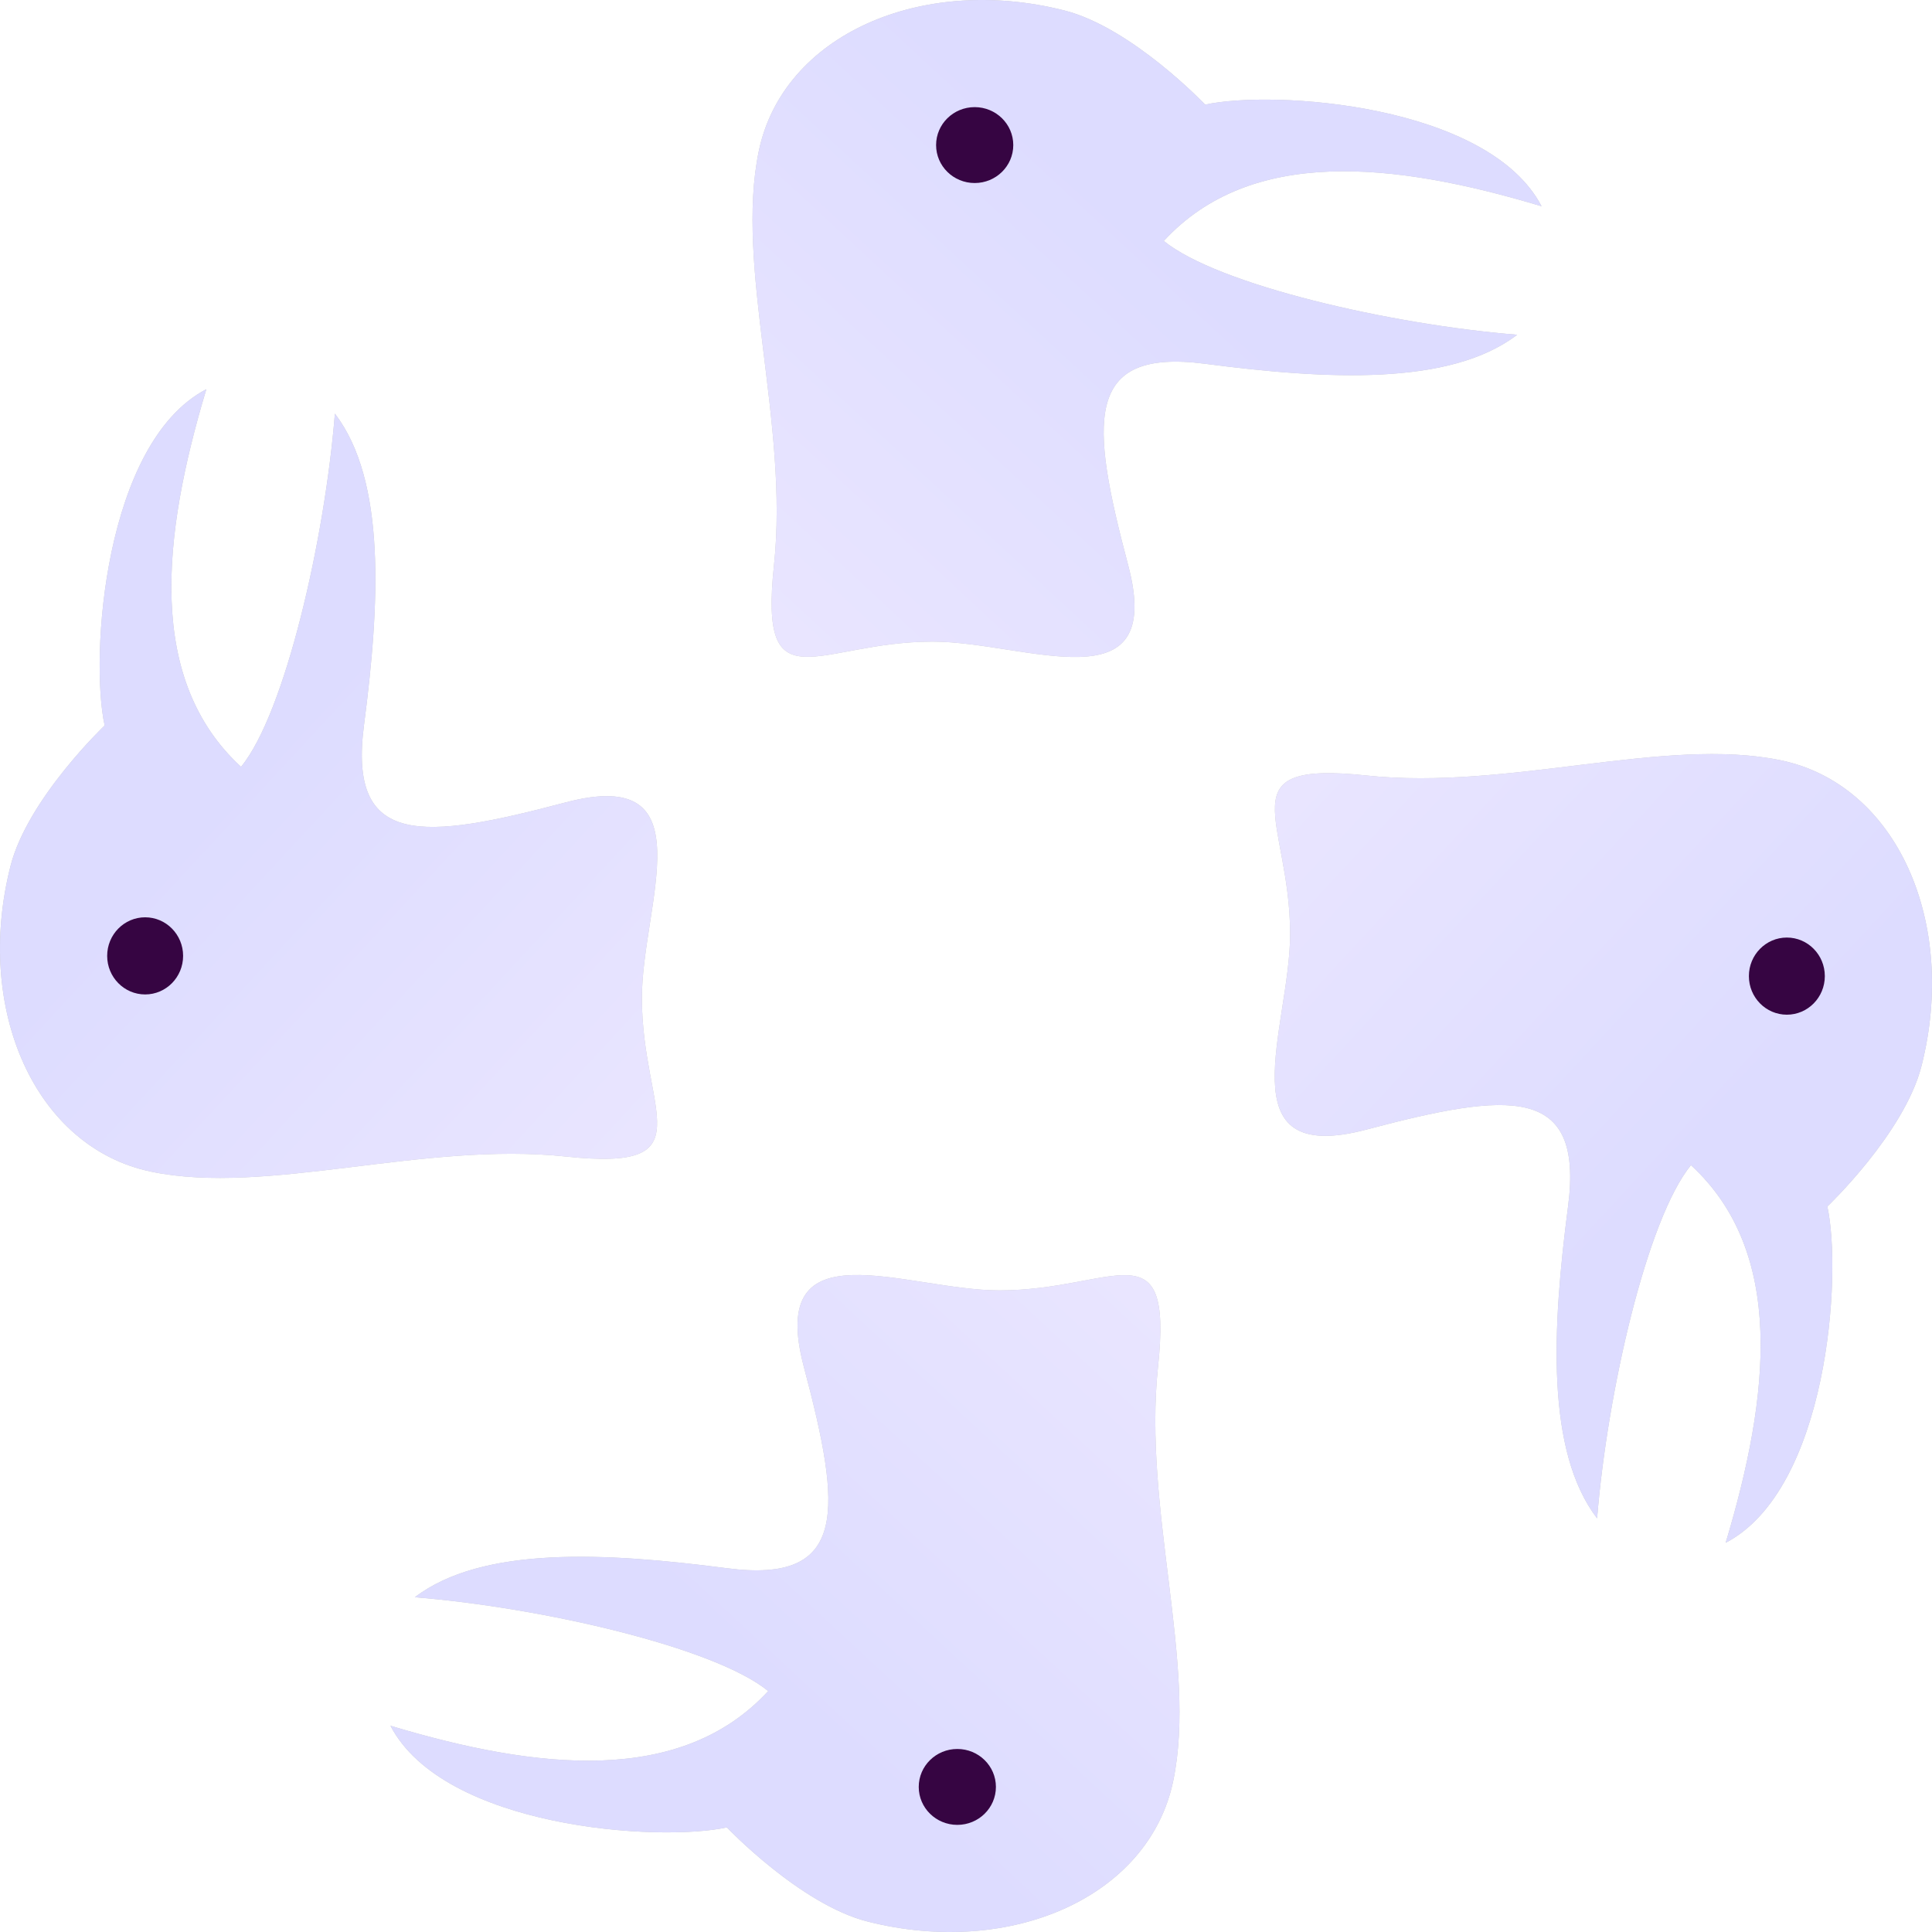
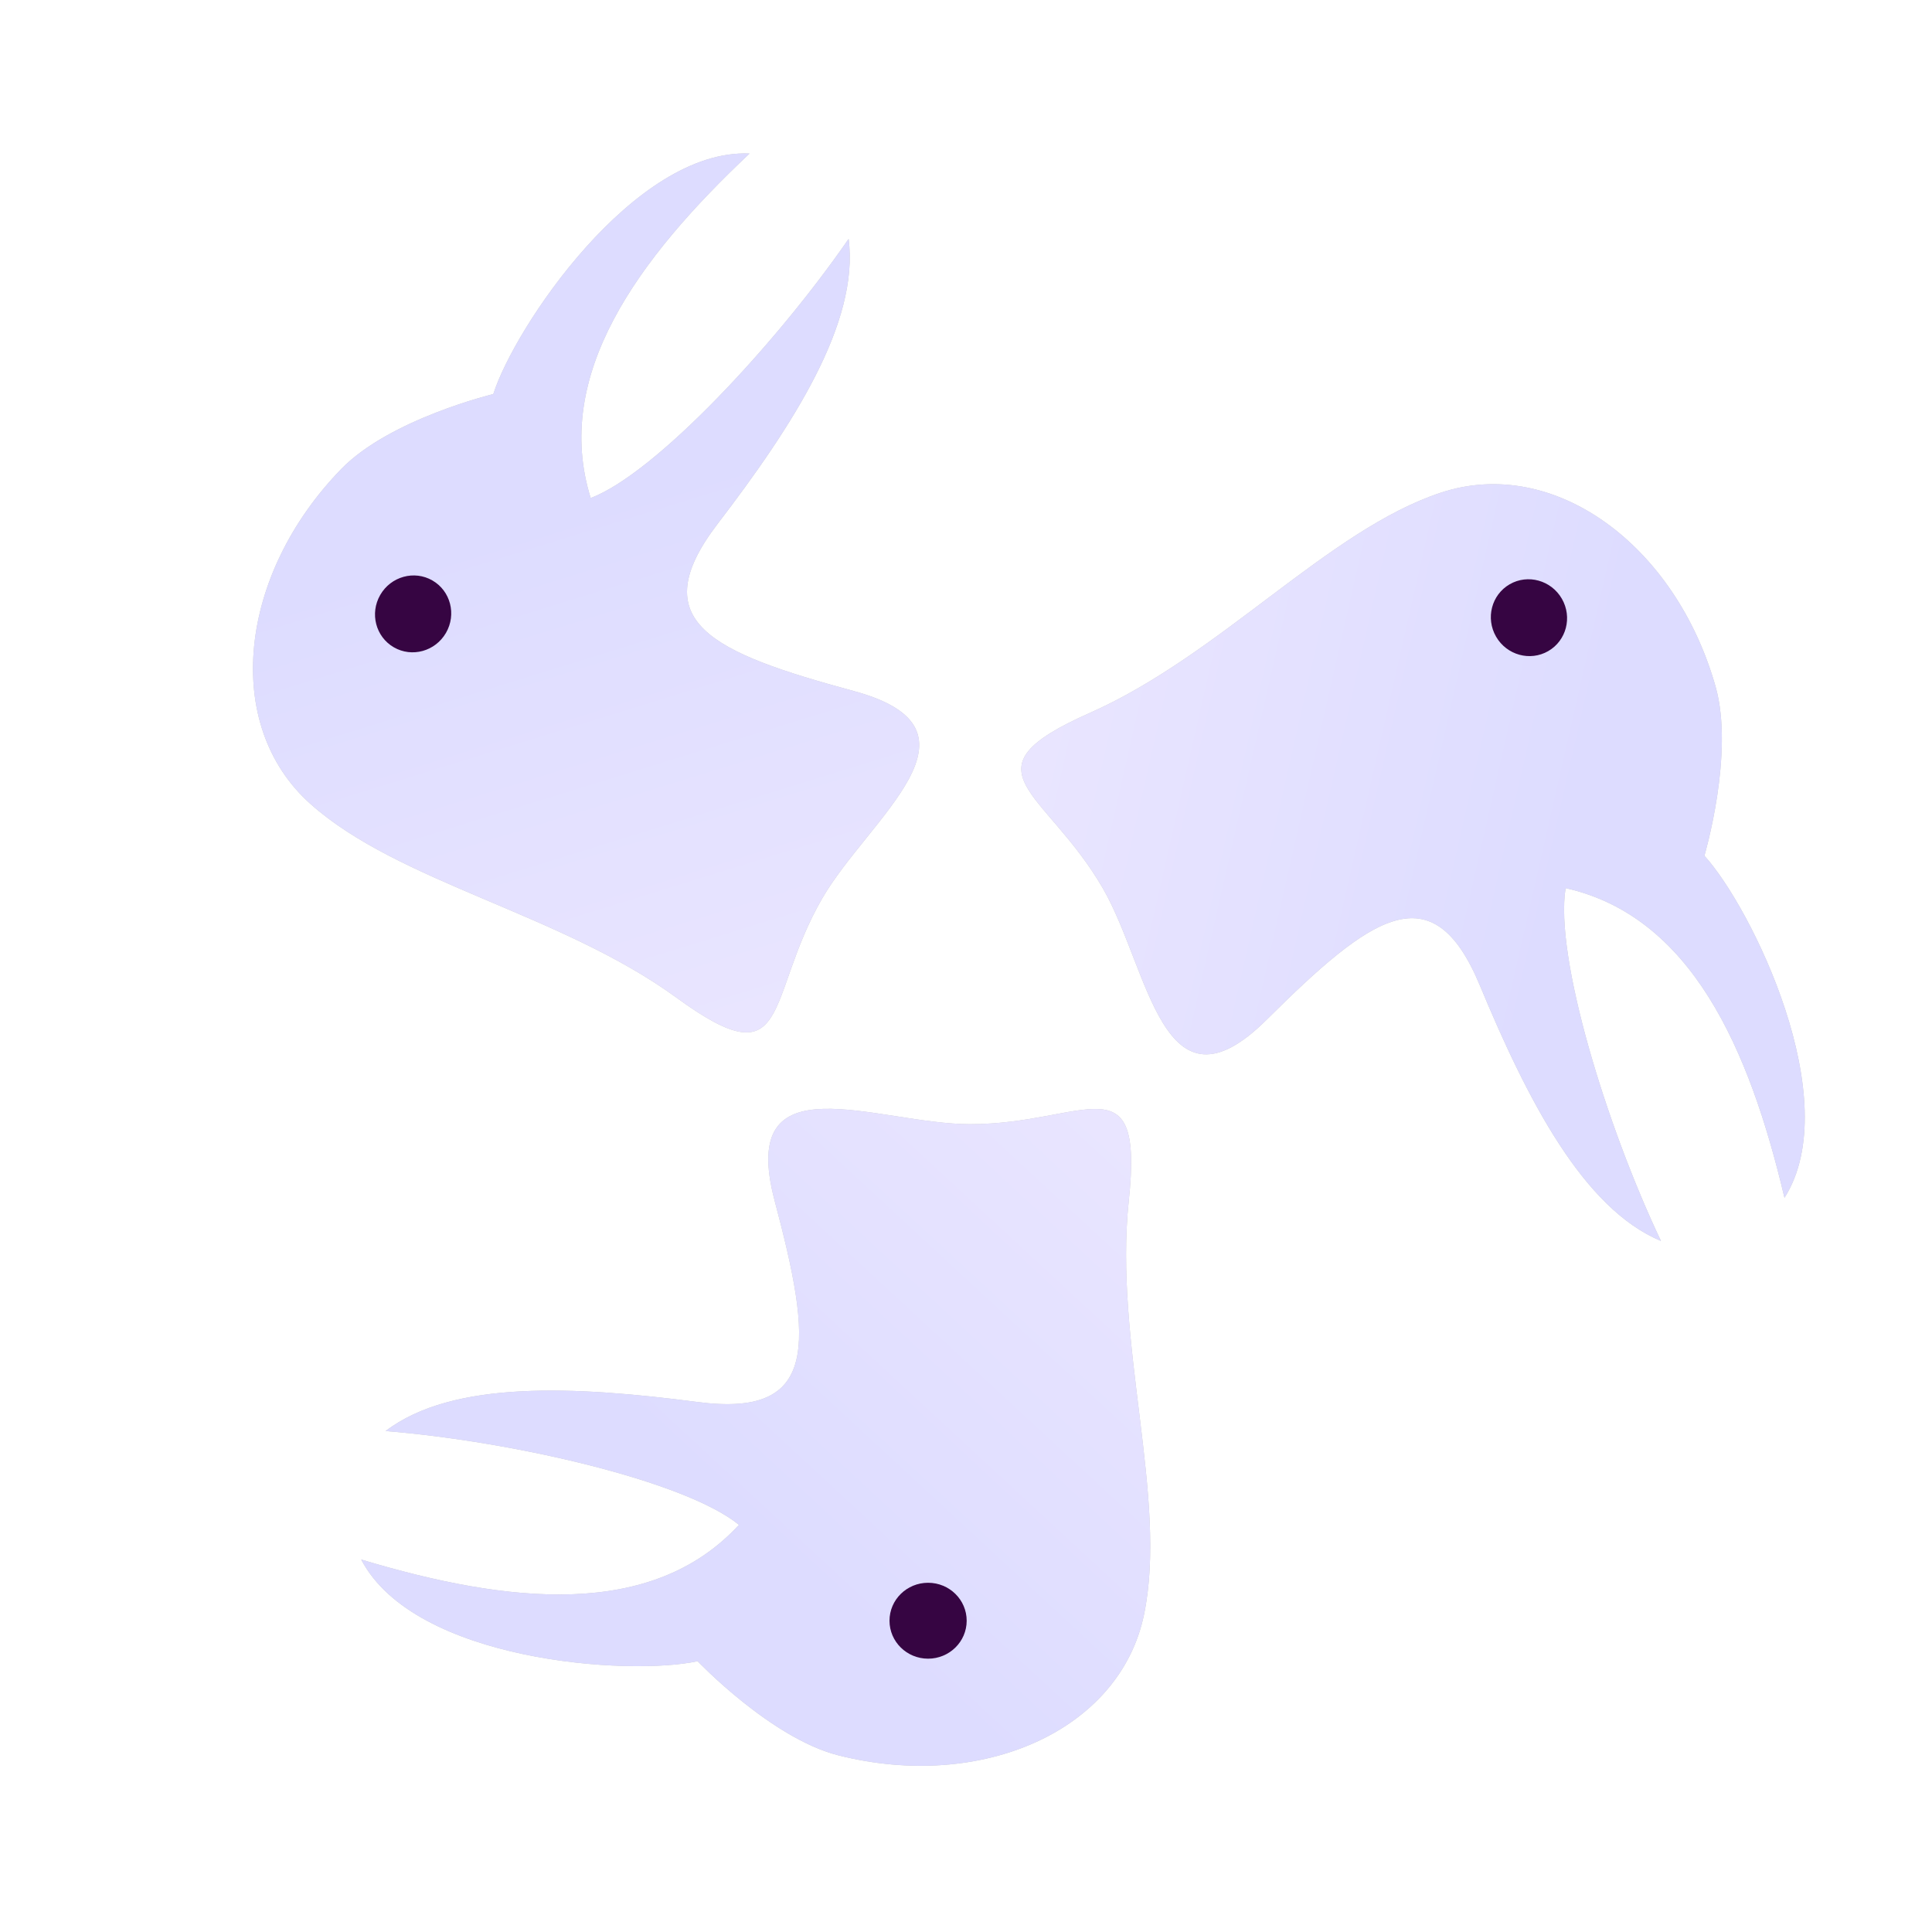
<svg xmlns="http://www.w3.org/2000/svg" width="230" height="230" viewBox="0 0 230 230" fill="none">
  <defs>
-     <linearGradient id="paint0_linear_310_26" x1="196.257" y1="-8.324" x2="90.631" y2="105.787" gradientUnits="userSpaceOnUse">
+     <linearGradient id="paint0_linear_37_448" x1="67.127" y1="-9.192" x2="113.137" y2="139.339" gradientUnits="userSpaceOnUse">
      <stop offset="0.427" stop-color="#DDDCFF" />
      <stop offset="0.846" stop-color="#E9E5FF" />
    </linearGradient>
-     <linearGradient id="paint1_linear_310_26" x1="33.744" y1="238.324" x2="139.37" y2="124.213" gradientUnits="userSpaceOnUse">
+     <linearGradient id="paint1_linear_37_448" x1="30.264" y1="218.538" x2="135.89" y2="104.427" gradientUnits="userSpaceOnUse">
      <stop offset="0.427" stop-color="#DDDCFF" />
      <stop offset="0.846" stop-color="#E9E5FF" />
    </linearGradient>
-     <linearGradient id="paint2_linear_310_26" x1="238.327" y1="196.394" x2="124.258" y2="90.716" gradientUnits="userSpaceOnUse">
-       <stop offset="0.427" stop-color="#DDDCFF" />
-       <stop offset="0.846" stop-color="#E9E5FF" />
-     </linearGradient>
-     <linearGradient id="paint3_linear_310_26" x1="-8.327" y1="33.606" x2="105.742" y2="139.284" gradientUnits="userSpaceOnUse">
+     <linearGradient id="paint2_linear_37_448" x1="247.288" y1="137.177" x2="95.662" y2="102.691" gradientUnits="userSpaceOnUse">
      <stop offset="0.427" stop-color="#DDDCFF" />
      <stop offset="0.846" stop-color="#E9E5FF" />
    </linearGradient>
  </defs>
-   <path d="M90.334 17.978C87.454 31.784 93.948 50.359 92.141 67.288C90.334 84.217 97.309 76.383 111.024 76.383C122.112 76.383 138.807 84.275 134.305 67.288C129.803 50.301 128.921 41.409 143.471 43.308C158.021 45.207 172.626 45.95 180.615 39.851C165.531 38.639 144.943 33.904 138.546 28.684C148.901 17.445 165.942 19.27 183.521 24.554C177.16 12.382 151.573 10.675 143.471 12.454C143.471 12.454 134.745 3.279 126.71 1.244C109.665 -3.074 93.214 4.172 90.334 17.978Z" fill="#C4C4C4" />
-   <path d="M90.334 17.978C87.454 31.784 93.948 50.359 92.141 67.288C90.334 84.217 97.309 76.383 111.024 76.383C122.112 76.383 138.807 84.275 134.305 67.288C129.803 50.301 128.921 41.409 143.471 43.308C158.021 45.207 172.626 45.95 180.615 39.851C165.531 38.639 144.943 33.904 138.546 28.684C148.901 17.445 165.942 19.27 183.521 24.554C177.16 12.382 151.573 10.675 143.471 12.454C143.471 12.454 134.745 3.279 126.71 1.244C109.665 -3.074 93.214 4.172 90.334 17.978Z" fill="url(#paint0_linear_310_26)" />
-   <ellipse cx="116.034" cy="17.271" rx="4.594" ry="4.518" fill="#360542" />
-   <path d="M139.667 212.022C142.547 198.216 136.052 179.641 137.859 162.712C139.667 145.783 132.692 153.617 118.976 153.617C107.888 153.617 91.193 145.725 95.695 162.712C100.198 179.699 101.08 188.591 86.529 186.692C71.98 184.793 57.375 184.05 49.385 190.149C64.469 191.361 85.058 196.096 91.455 201.316C81.099 212.555 64.058 210.73 46.48 205.446C52.84 217.618 78.427 219.325 86.53 217.546C86.53 217.546 95.256 226.721 103.29 228.756C120.335 233.074 136.786 225.828 139.667 212.022Z" fill="#C4C4C4" />
-   <path d="M139.667 212.022C142.547 198.216 136.052 179.641 137.859 162.712C139.667 145.783 132.692 153.617 118.976 153.617C107.888 153.617 91.193 145.725 95.695 162.712C100.198 179.699 101.08 188.591 86.529 186.692C71.98 184.793 57.375 184.05 49.385 190.149C64.469 191.361 85.058 196.096 91.455 201.316C81.099 212.555 64.058 210.73 46.48 205.446C52.84 217.618 78.427 219.325 86.53 217.546C86.53 217.546 95.256 226.721 103.29 228.756C120.335 233.074 136.786 225.828 139.667 212.022Z" fill="url(#paint1_linear_310_26)" />
-   <ellipse cx="113.967" cy="212.729" rx="4.594" ry="4.518" transform="rotate(-180 113.967 212.729)" fill="#360542" />
-   <path d="M212.015 90.516C198.203 87.638 179.62 94.129 162.683 92.323C145.747 90.516 153.585 97.489 153.585 111.198C153.585 122.281 145.689 138.969 162.683 134.469C179.678 129.969 188.573 129.087 186.673 143.631C184.774 158.175 184.03 172.773 190.132 180.759C191.345 165.682 196.081 145.102 201.304 138.708C212.548 149.059 210.722 166.093 205.436 183.664C217.613 177.306 219.32 151.73 217.541 143.631C217.541 143.631 226.719 134.908 228.756 126.878C233.075 109.839 225.826 93.396 212.015 90.516Z" fill="#C4C4C4" />
-   <path d="M212.015 90.516C198.203 87.638 179.62 94.129 162.683 92.323C145.747 90.516 153.585 97.489 153.585 111.198C153.585 122.281 145.689 138.969 162.683 134.469C179.678 129.969 188.573 129.087 186.673 143.631C184.774 158.175 184.03 172.773 190.132 180.759C191.345 165.682 196.081 145.102 201.304 138.708C212.548 149.059 210.722 166.093 205.436 183.664C217.613 177.306 219.32 151.73 217.541 143.631C217.541 143.631 226.719 134.908 228.756 126.878C233.075 109.839 225.826 93.396 212.015 90.516Z" fill="url(#paint2_linear_310_26)" />
-   <ellipse cx="212.721" cy="116.205" rx="4.592" ry="4.52" transform="rotate(90 212.721 116.205)" fill="#360542" />
-   <path d="M17.985 139.483C31.797 142.363 50.38 135.871 67.317 137.677C84.253 139.483 76.415 132.511 76.415 118.802C76.415 107.719 84.311 91.031 67.317 95.531C50.322 100.031 41.427 100.913 43.327 86.369C45.226 71.825 45.97 57.227 39.868 49.241C38.655 64.318 33.919 84.898 28.696 91.292C17.452 80.941 19.278 63.907 24.564 46.336C12.387 52.694 10.68 78.27 12.459 86.369C12.459 86.369 3.281 95.091 1.244 103.122C-3.075 120.161 4.174 136.604 17.985 139.483Z" fill="#C4C4C4" />
-   <path d="M17.985 139.483C31.797 142.363 50.38 135.871 67.317 137.677C84.253 139.483 76.415 132.511 76.415 118.802C76.415 107.719 84.311 91.031 67.317 95.531C50.322 100.031 41.427 100.913 43.327 86.369C45.226 71.825 45.97 57.227 39.868 49.241C38.655 64.318 33.919 84.898 28.696 91.292C17.452 80.941 19.278 63.907 24.564 46.336C12.387 52.694 10.68 78.27 12.459 86.369C12.459 86.369 3.281 95.091 1.244 103.122C-3.075 120.161 4.174 136.604 17.985 139.483Z" fill="url(#paint3_linear_310_26)" />
-   <ellipse cx="17.279" cy="113.795" rx="4.592" ry="4.52" transform="rotate(-90 17.2785 113.795)" fill="#360542" />
+   <path d="M36.943 95.691C47.459 105.089 66.793 108.752 80.551 118.781C94.308 128.811 91.011 118.853 97.869 106.975C103.413 97.373 118.595 86.861 101.633 82.266C84.67 77.671 76.529 73.99 85.448 62.338C94.368 50.687 102.314 38.41 101.026 28.442C92.435 40.899 78.041 56.362 70.321 59.291C65.766 44.704 75.866 30.858 89.232 18.277C75.51 17.699 61.239 39.005 58.728 46.911C58.728 46.911 46.419 49.881 40.64 55.821C28.378 68.424 26.427 86.294 36.943 95.691Z" fill="#C4C4C4" />
+   <path d="M36.943 95.691C47.459 105.089 66.793 108.752 80.551 118.781C94.308 128.811 91.011 118.853 97.869 106.975C103.413 97.373 118.595 86.861 101.633 82.266C84.67 77.671 76.529 73.99 85.448 62.338C94.368 50.687 102.314 38.41 101.026 28.442C92.435 40.899 78.041 56.362 70.321 59.291C65.766 44.704 75.866 30.858 89.232 18.277C75.51 17.699 61.239 39.005 58.728 46.911C58.728 46.911 46.419 49.881 40.64 55.821C28.378 68.424 26.427 86.294 36.943 95.691Z" fill="url(#paint0_linear_37_448)" />
+   <ellipse cx="49.181" cy="73.081" rx="4.594" ry="4.518" transform="rotate(-60 49.1812 73.0811)" fill="#360542" />
+   <path d="M136.187 192.236C139.067 178.43 132.573 159.855 134.38 142.926C136.187 125.997 129.212 133.831 115.497 133.831C104.409 133.831 87.714 125.938 92.216 142.926C96.718 159.913 97.6 168.805 83.05 166.906C68.5 165.007 53.895 164.264 45.906 170.363C60.989 171.575 81.578 176.309 87.975 181.53C77.619 192.769 60.578 190.944 43 185.66C49.36 197.832 74.948 199.538 83.05 197.76C83.05 197.76 91.776 206.935 99.81 208.97C116.856 213.288 133.307 206.042 136.187 192.236Z" fill="#C4C4C4" />
+   <path d="M136.187 192.236C139.067 178.43 132.573 159.855 134.38 142.926C136.187 125.997 129.212 133.831 115.497 133.831C104.409 133.831 87.714 125.938 92.216 142.926C96.718 159.913 97.6 168.805 83.05 166.906C68.5 165.007 53.895 164.264 45.906 170.363C60.989 171.575 81.578 176.309 87.975 181.53C77.619 192.769 60.578 190.944 43 185.66C49.36 197.832 74.948 199.538 83.05 197.76C83.05 197.76 91.776 206.935 99.81 208.97C116.856 213.288 133.307 206.042 136.187 192.236Z" fill="url(#paint1_linear_37_448)" />
+   <ellipse cx="110.487" cy="192.943" rx="4.594" ry="4.518" transform="rotate(-180 110.487 192.943)" fill="#360542" />
+   <path d="M171.562 58.64C158.161 63.053 145.313 77.966 129.743 84.87C114.173 91.774 124.446 93.893 131.301 105.766C136.842 115.364 138.348 133.764 150.816 121.37C163.284 108.975 170.546 103.764 176.173 117.309C181.8 130.854 188.455 143.869 197.733 147.734C191.244 134.07 185.056 113.88 186.382 105.73C201.295 109.073 208.231 124.737 212.438 142.597C219.805 131.003 208.495 108 202.905 101.875C202.905 101.875 206.493 89.732 204.241 81.759C199.463 64.844 184.963 54.228 171.562 58.64Z" fill="#C4C4C4" />
+   <path d="M171.562 58.64C158.161 63.053 145.313 77.966 129.743 84.87C114.173 91.774 124.446 93.893 131.301 105.766C136.842 115.364 138.348 133.764 150.816 121.37C163.284 108.975 170.546 103.764 176.173 117.309C181.8 130.854 188.455 143.869 197.733 147.734C191.244 134.07 185.056 113.88 186.382 105.73C201.295 109.073 208.231 124.737 212.438 142.597C219.805 131.003 208.495 108 202.905 101.875C202.905 101.875 206.493 89.732 204.241 81.759C199.463 64.844 184.963 54.228 171.562 58.64Z" fill="url(#paint2_linear_37_448)" />
+   <ellipse cx="182.019" cy="73.534" rx="4.592" ry="4.52" transform="rotate(60 182.019 73.534)" fill="#360542" />
</svg>
